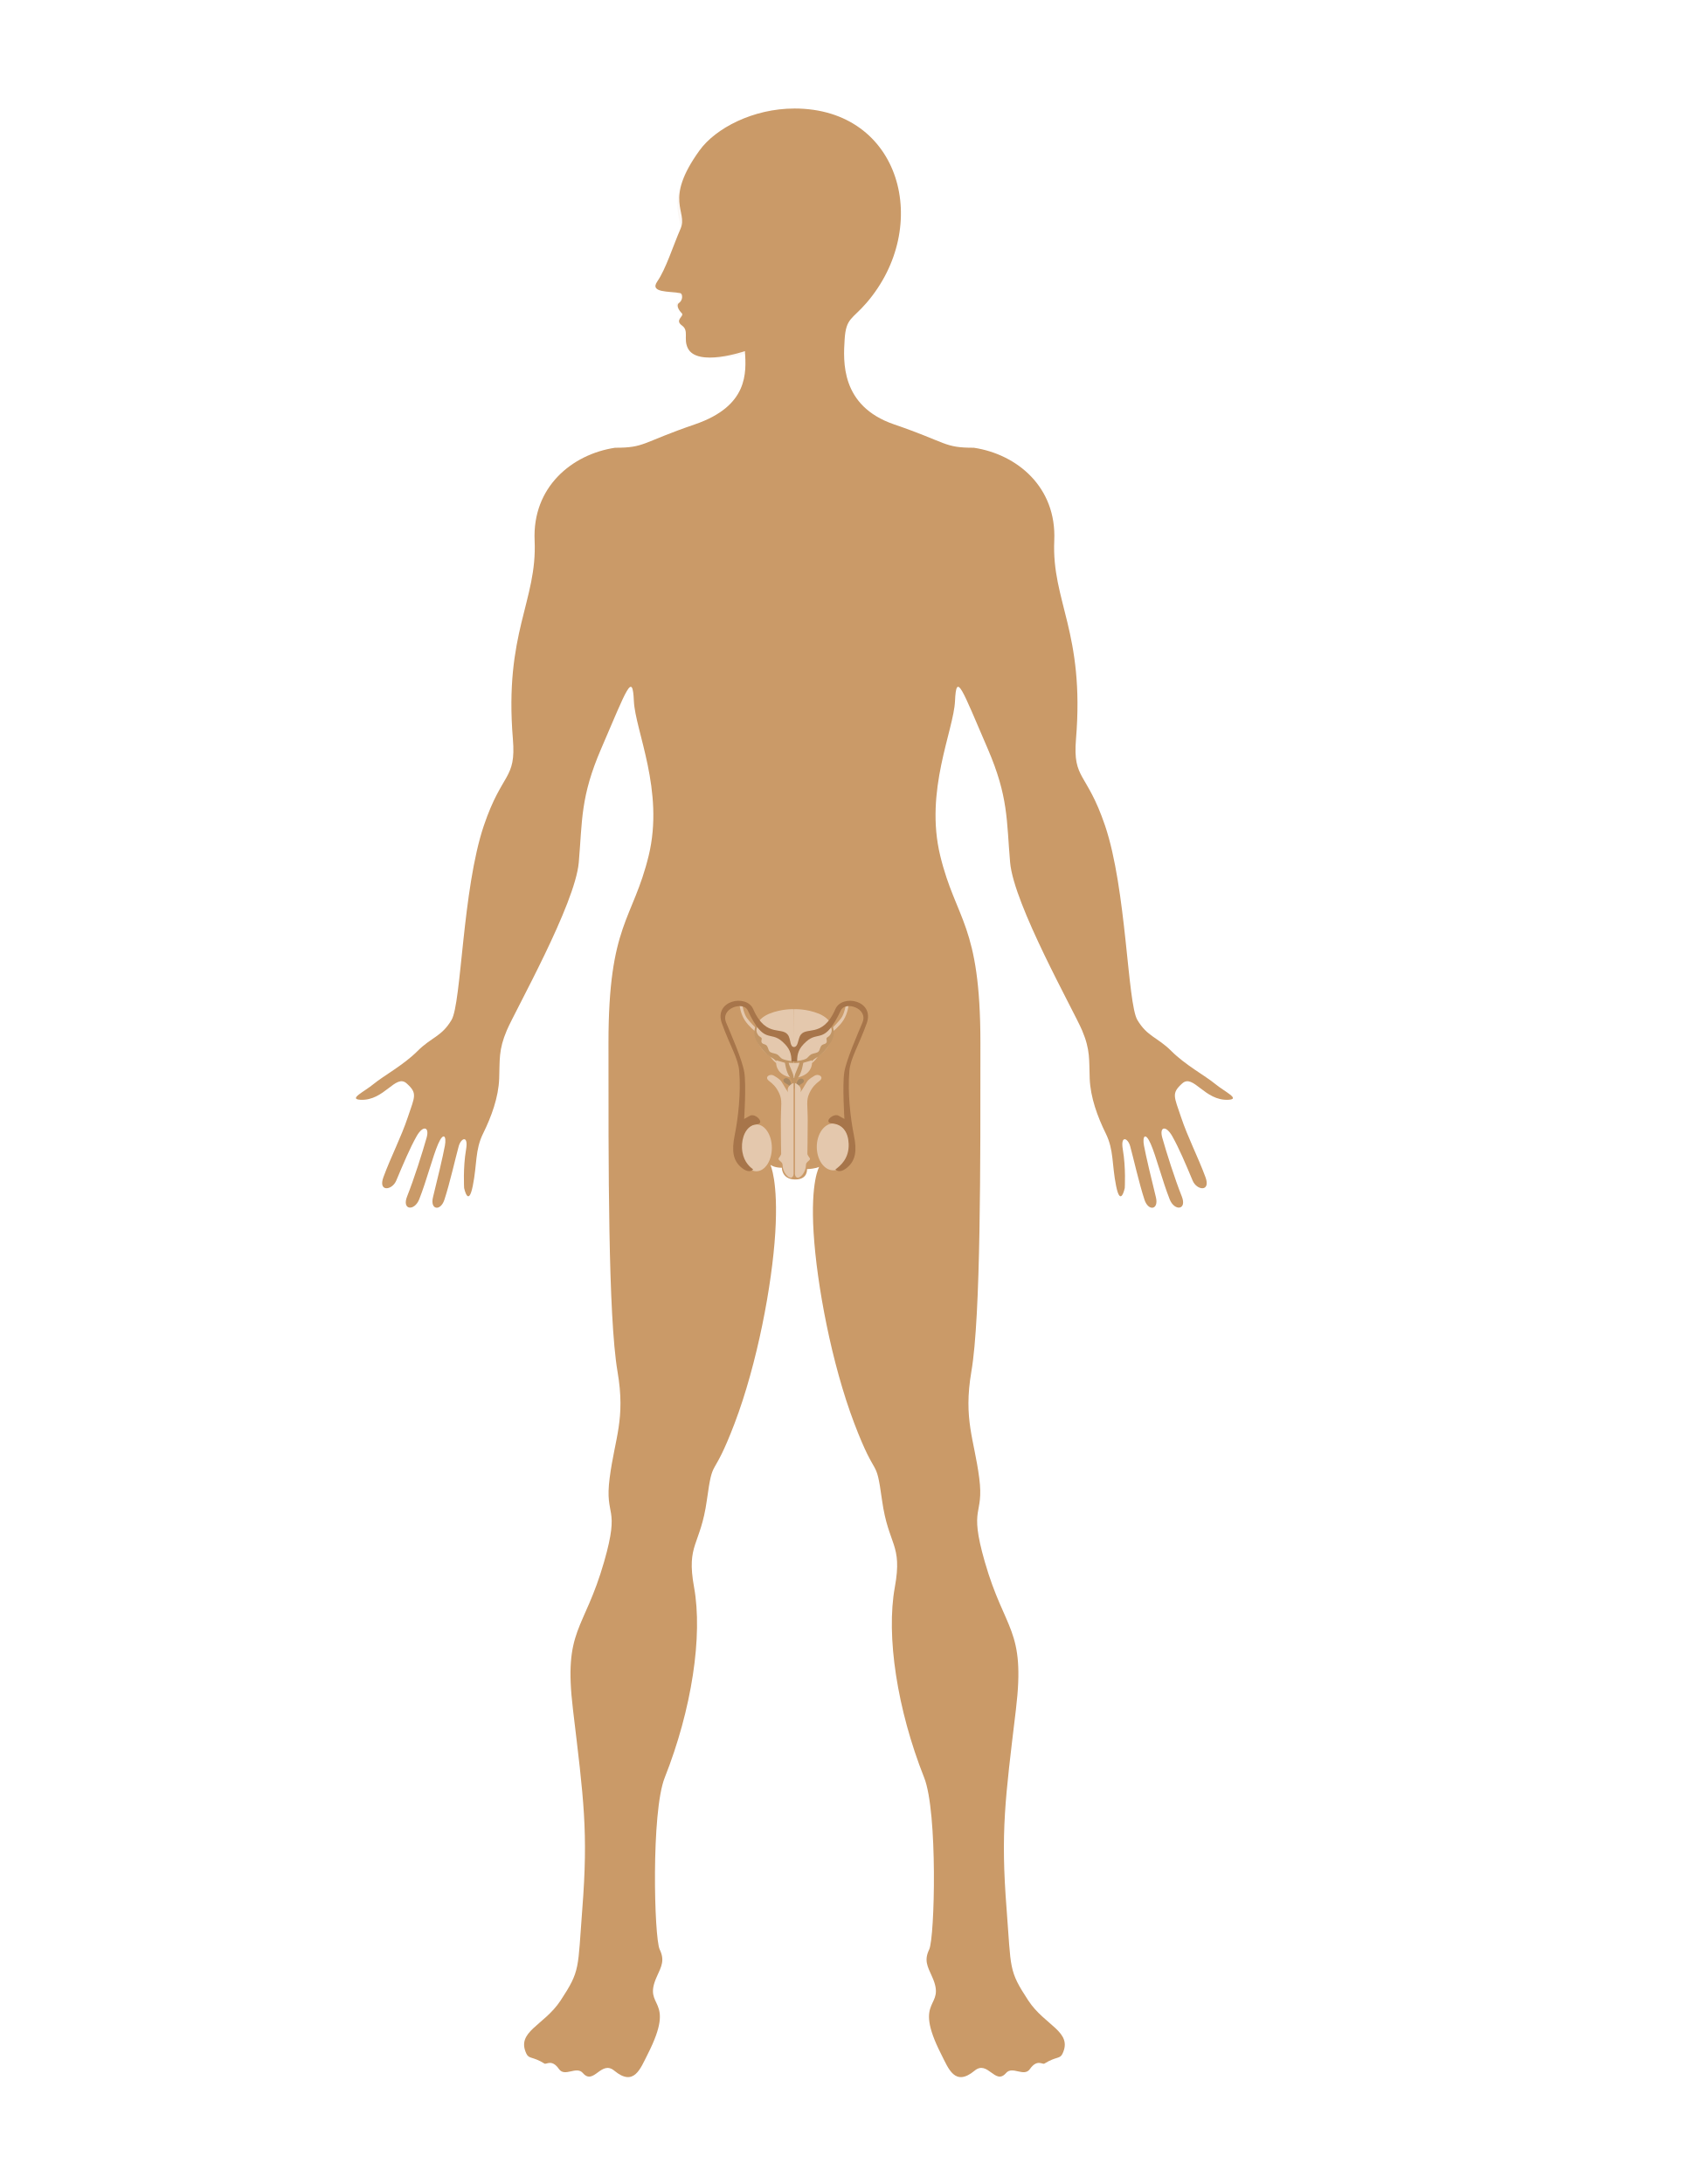
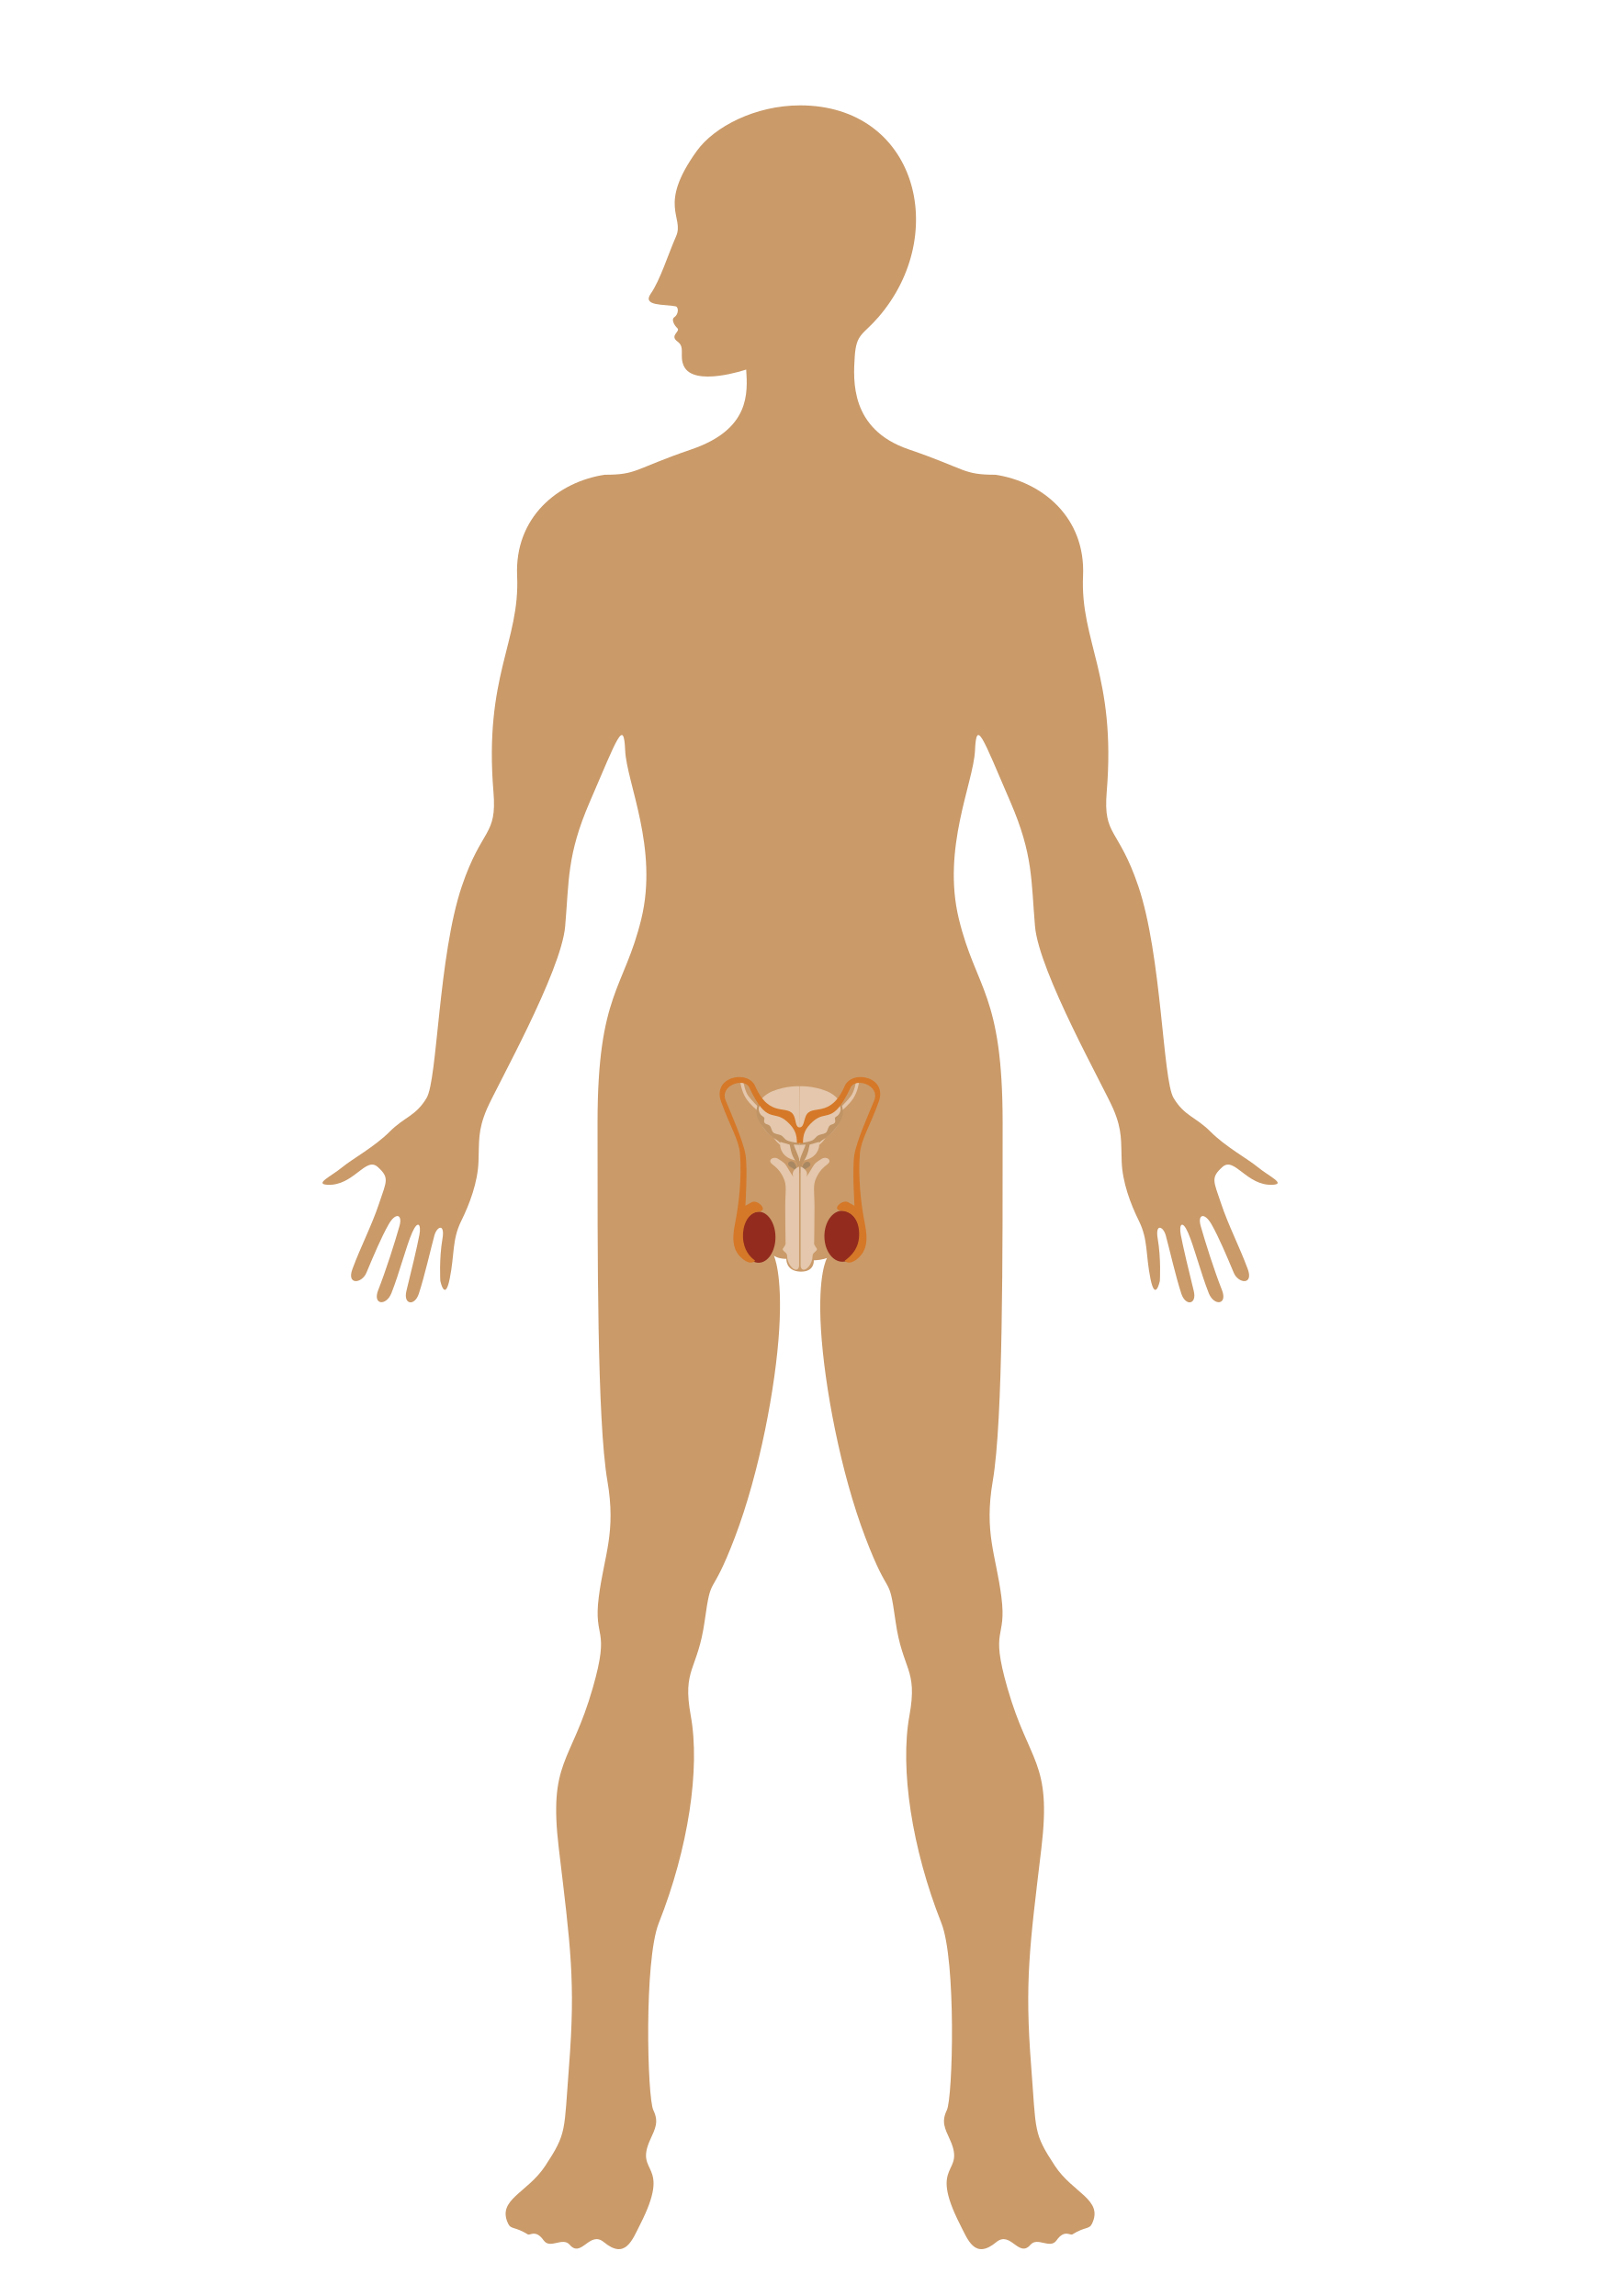
- <svg xmlns="http://www.w3.org/2000/svg" viewBox="0 0 612 792">
+ <svg xmlns="http://www.w3.org/2000/svg" id="Layer_2" data-name="Layer 2" viewBox="0 0 1582.5 2238.11">
  <defs>
    <style>
      .cls-1 {
-         fill: #a7754a;
+         fill: #ca9a69;
      }

      .cls-2 {
-         fill: #c19565;
+         fill: #a88863;
      }

      .cls-3 {
-         fill: #ca9a68;
+         fill: #d57828;
      }

      .cls-4 {
-         fill: #a88863;
+         fill: #932c1e;
      }

      .cls-5 {
-         fill: #e4c8ad;
+         fill: #c09465;
      }

      .cls-6 {
-         opacity: .07;
-       }
- 
-       .cls-7 {
-         fill: #cd9b6a;
+         fill: #e4c7ac;
      }
    </style>
  </defs>
-   <g id="Layer_2" data-name="Layer 2">
-     <g id="SideHead" class="cls-6">
-       <path id="LowerLip" class="cls-7" d="M259.94,110.55h0c-6.14,2.5-12.76,2.86-12.76,2.86,0,0-3.07-2.38-1.6-3.69,2.33-.24,2.58,0,6.01.6,3.68.48,8.34.24,8.34.24Z" />
-       <path id="UpperLip" class="cls-7" d="M259.94,110.67c-.25,0-6.38,6.07-13.38,6.67-1.1-.95.61-3.81.61-3.81,0,0,6.63-.48,12.76-2.86h0Z" />
-       <path id="HeadBAse" class="cls-7" d="M304.86,104.72s-1.35,1.07-1.72,1.55c-1.35,1.43-2.21,3.21-3.68,3.81-1.47.48-2.09,0-2.09,0,0,0-1.1,4.05-2.7,7.03-1.23,2.14-5.77,4.52-7.98,5.48-15.95,7.03-27,8.1-32.64,6.79-7.73-1.79-4.66-8.93-5.03-9.53-.49-.83-1.1-1.31-2.45-2.38,6.99-.6,13.25-6.55,13.38-6.67h0s-4.66.36-8.34-.24c-3.44-.48-3.68-.95-6.01-.6,1.35-1.31,1.84-1.19,1.35-2.62-.37-.95-6.26-1.19-8.1-2.5s1.84-4.76,3.8-8.22c2.45-4.29,4.05-9.41,4.17-12.14.37-4.88-3.68-9.41,1.35-21.08,3.93-9.17,11.17-14.41,11.17-14.41,0,0,13.13-11.43,32.64-9.41,9.69,1.07,18.9,3.57,25.65,16.91,5.52,10.72,4.42,23.93-.25,34.53-3.19,7.5-8.96,10.6-12.89,13.81h.25l.12-.12Z" />
-     </g>
-     <path class="cls-3" d="M288.06,39.35c38.75,0,50.01,42.83,26.09,70.53-5.15,5.97-7.4,5.4-7.89,13.2s-1.58,24.13,17.91,30.81,17.99,8.48,28.95,8.48c15.65,2.37,30.02,14.25,29.15,33.66-.99,21.99,11.07,33.25,7.88,71.98-1.22,14.83,3.88,11.75,10.53,31.38,7.81,23.07,8.1,64.41,11.72,70.49,3.62,6.08,7.26,6.2,12.33,11.27s12.32,8.98,15.83,11.88,9.37,5.54,4.87,5.79c-8.67.48-12.74-9.54-16.75-5.94s-2.96,4.69-.46,12.18,6.07,14.25,8.87,21.81c2.02,5.46-3.14,4.87-4.65,1.25-2.6-6.22-4.95-11.76-7.34-16.01s-4.78-3.49-3.67.45c1.51,5.35,4.5,14.81,7.07,21.29,1.99,5.03-2.66,5.43-4.38,1.07-2.64-6.65-4.94-15.71-6.89-20.13s-3.06-2.75-2.43.64c.7,3.81,2.87,12.89,4.31,18.68,1.16,4.66-2.71,5.25-4.12.98-1.93-5.85-4.05-15.27-5.19-19.41-.83-3.03-3.59-4.17-2.67,1.18,1.15,6.67.7,13.98.7,13.98,0,0-1.53,7.18-3.13-.75s-.77-12.99-3.76-19.06-5.55-13.06-5.82-19.86.29-10.33-2.77-17.54-24.77-45.62-26.09-60.89c-1.32-15.28-.57-23.73-8.14-41.28-9.44-21.89-11.36-27.95-11.84-17.23s-11.09,32.5-5.37,56.05c5.71,23.55,14.58,24.69,14.58,67.88s.17,99.09-3.28,119.23c-2.97,17.34,1.06,24.64,2.86,38.64s-3.93,9.62,2,30.31c7.3,25.45,14.81,24.2,11.3,53.55-3.91,32.65-5.59,44.29-3.38,72.49,1.7,21.81.62,22.03,7.87,33.09,6,9.14,16.22,11.25,12.39,19.29-.95,2-2.23.89-6.55,3.57-.7.44-2.66-1.73-5.25,1.97-2.16,3.08-6.33-1.27-8.69,1.48-3.91,4.54-6.6-4.83-11.37-.88-7.16,5.92-9.43-.66-12.08-5.88-10.77-21.17,2.05-16.33-3.34-28.19-1.75-3.85-2.92-5.98-1.05-9.89,2.03-4.24,3.13-49.81-1.82-62.29-9.82-24.76-13.86-51.39-10.64-69.08,2.87-15.8-2.32-14.9-4.64-31.54-2.32-16.64-1.83-6.22-10.06-27.86-8.23-21.64-13.6-50.37-14.75-69.14s2.03-23.88,2.03-23.88c0,0-1.19.66-4.42.82,0,0,.37,3.87-4.43,3.75s-4.69-4.25-4.69-4.25c-2.87,0-4.17-1.07-4.17-1.07,0,0,2.93,5.86,1.78,24.63s-6.51,47.49-14.75,69.14-7.74,11.22-10.06,27.86-7.51,15.74-4.64,31.54c3.21,17.69-.82,44.31-10.64,69.08-4.95,12.48-3.85,58.05-1.82,62.29,1.87,3.91.7,6.04-1.05,9.89-5.39,11.87,7.43,7.02-3.34,28.19-2.66,5.22-4.92,11.8-12.08,5.88-4.77-3.94-7.46,5.42-11.37.88-2.37-2.75-6.54,1.6-8.69-1.48-2.59-3.71-4.55-1.54-5.25-1.97-4.33-2.69-5.6-1.58-6.55-3.57-3.83-8.05,6.38-10.15,12.39-19.29,7.25-11.05,6.17-11.28,7.87-33.09,2.2-28.2.52-39.84-3.38-72.49-3.51-29.35,4-28.09,11.3-53.55,5.93-20.69.12-15.72,2-30.31s5.82-21.3,2.86-38.64c-3.44-20.14-3.28-76.04-3.28-119.23s8.86-44.33,14.58-67.88-4.89-45.33-5.37-56.05-2.41-4.66-11.84,17.23c-7.57,17.55-6.82,26-8.14,41.28s-23.03,53.69-26.09,60.89-2.51,10.73-2.77,17.54-2.83,13.8-5.82,19.86-2.15,11.13-3.76,19.06-3.13.75-3.13.75c0,0-.45-7.31.7-13.98.92-5.35-1.83-4.21-2.67-1.18-1.14,4.14-3.26,13.56-5.19,19.41-1.4,4.26-5.28,3.68-4.12-.98,1.45-5.79,3.62-14.88,4.31-18.68.62-3.4-.49-5.07-2.43-.64s-4.25,13.48-6.89,20.13c-1.73,4.36-6.38,3.96-4.38-1.07,2.57-6.48,5.56-15.94,7.07-21.29,1.11-3.94-1.29-4.7-3.67-.45s-4.73,9.8-7.34,16.01c-1.52,3.62-6.67,4.21-4.65-1.25,2.79-7.56,6.36-14.31,8.87-21.81s3.55-8.58-.46-12.18-8.07,6.41-16.75,5.94c-4.5-.25,1.36-2.89,4.87-5.79s10.77-6.81,15.83-11.88,8.71-5.18,12.33-11.27,3.92-47.42,11.72-70.49c6.65-19.63,11.75-16.55,10.53-31.38-3.19-38.73,8.86-49.99,7.88-71.98-.87-19.4,13.51-31.28,29.15-33.66,10.96,0,9.46-1.8,28.95-8.48s18.65-18.76,18.16-26.56c0,0-17.48,5.97-20.77-1.19-1.58-3.44.54-6.22-2.05-8.09-2.9-2.1,1.1-3.38-.11-4.51-.93-.87-2.14-2.86-.99-3.65,1.49-1.02,1.45-3.4.42-3.61-3.65-.76-11.25.06-8.28-4.22,3.12-4.5,5.68-12.8,8.45-19.16s-6.27-10.08,6.86-28.34c5.81-8.08,19.49-15.2,34.41-15.2Z" />
-   </g>
-   <g id="Layer_3" data-name="Layer 3">
-     <path class="cls-4" d="M286.71,392.48c-1.01-2.98-4.07-.86-1.85.35,1.41.77,1.56,1.03,1.76,1.54s.59-.45.1-1.89Z" />
-     <path class="cls-4" d="M288.86,392.64c1.01-2.98,4.07-.86,1.85.35-1.41.77-1.56,1.03-1.76,1.54s-.59-.45-.1-1.89Z" />
-     <path class="cls-5" d="M285.1,390.26c-3.76-1.44-3.68-4.74-3.68-4.74,0,0-1.16-.93-1.82-1.95-.73-1.13-.87-2.49-.87-2.49h.48s.23,1.4.76,2.13,1.48,1.65,1.48,1.65c0,0,.19-1.48,2.28-2.37,2.22-.9,4.24-.78,4.24-.78l.05,9.16s-1.29.02-2.91-.6Z" />
-     <ellipse class="cls-5" cx="274.25" cy="416.25" rx="5.62" ry="8.5" />
-     <path class="cls-5" d="M281.8,384.25c-8.03-3.07-7.86-10.11-7.86-10.11,0,0-2.49-1.98-3.89-4.16-1.56-2.42-1.86-5.32-1.86-5.32h1.03s.48,2.99,1.62,4.54,3.15,3.51,3.15,3.51c0,0,.42-3.16,4.86-5.07,4.74-1.93,9.05-1.66,9.05-1.66l.12,19.56s-2.76.04-6.22-1.28Z" />
-     <path class="cls-2" d="M275.28,371.55c-1.18,1.29-1.24,2.35-.54,3.54s1.61.95,1.43,1.78-.21,1.47.91,1.79,1.21.92,1.59,1.97.97,1.1,2.27,1.43,1.35.79,2.29,1.65,4.77,1.2,4.77,1.2v.62s-2.03-.14-2.03-.14c0,0,0,.39.72,2s.97,2.4,1.13,3.15.07,4.32.07,4.32h-.69s.28-2.65-.29-3.45c-1.24-1.74-1.77-2.95-2.32-6l-2.72-.79s-3.28-1.19-5.77-4.45c-2.27-2.97-3-4.86-2.38-7.25s.83-2.54.83-2.54l.72,1.17Z" />
-     <path class="cls-5" d="M290.75,390.26c3.76-1.44,3.68-4.74,3.68-4.74,0,0,1.16-.93,1.82-1.95.73-1.13.87-2.49.87-2.49h-.48s-.23,1.4-.76,2.13-1.48,1.65-1.48,1.65c0,0-.19-1.48-2.28-2.37-2.22-.9-4.24-.78-4.24-.78l-.05,9.16s1.29.02,2.91-.6Z" />
-     <path class="cls-5" d="M294.06,384.25c8.03-3.07,7.86-10.11,7.86-10.11,0,0,2.49-1.98,3.89-4.16,1.56-2.42,1.86-5.32,1.86-5.32h-1.03s-.48,2.99-1.62,4.54-3.15,3.51-3.15,3.51c0,0-.42-3.16-4.86-5.07-4.74-1.93-9.05-1.66-9.05-1.66l-.12,19.56s2.76.04,6.22-1.28Z" />
-     <path class="cls-2" d="M300.58,371.55c1.18,1.29,1.24,2.35.54,3.54s-1.61.95-1.43,1.78.21,1.47-.91,1.79-1.21.92-1.59,1.97-.97,1.1-2.27,1.43-1.35.79-2.29,1.65-4.77,1.2-4.77,1.2v.62s2.03-.14,2.03-.14c0,0,0,.39-.72,2s-.97,2.4-1.13,3.15-.07,4.32-.07,4.32h.69s-.28-2.65.29-3.45c1.24-1.74,1.77-2.95,2.32-6l2.72-.79s3.28-1.19,5.77-4.45c2.27-2.97,3-4.86,2.38-7.25s-.83-2.54-.83-2.54l-.72,1.17Z" />
-     <ellipse class="cls-5" cx="302.16" cy="415.91" rx="6" ry="8.5" />
-     <path class="cls-1" d="M288.02,384.91l1.01.03c0-2.92.62-4.79,3.24-7.17,4.67-4.25,6.59,1.44,12.64-11.42,1.58-3.35,9.99-.8,7.81,4.46-1.65,3.99-5.86,13.47-6.59,18.06s.05,16.9.05,16.9l-2.03-1.13c-1.94-1.22-5.92,2.46-2.37,2.77,3.77.33,5.77,3.09,5.94,7.37.22,5.39-3.1,8.05-4.8,9.29,0,0,1.25,1.74,4.1-.54,3.25-2.6,3.74-6.22,2.61-11.78-1.27-6.27-2.32-15.41-1.65-23.41.39-4.62,3.28-8.91,6.28-17.24s-8.91-10.75-11.35-5.17c-4.86,11.13-11.07,5.7-12.94,9.98-.66,1.51-.7,3.77-2.07,3.77s-1.2-2.26-1.86-3.77c-1.87-4.28-8.08,1.15-12.94-9.98-2.44-5.59-14.36-3.16-11.35,5.17s5.89,12.62,6.28,17.24c.67,7.99-.38,17.14-1.65,23.41-1.12,5.56-.64,9.18,2.61,11.78,2.85,2.28,4.1.54,4.1.54-1.71-1.24-3.86-3.49-4.05-7.82-.16-3.64,1.43-8.17,5.19-8.5,3.55-.31-.43-4.33-2.37-3.1l-2.03,1.13s.78-12.32.05-16.9-4.93-14.07-6.59-18.06c-2.18-5.26,6.23-7.81,7.81-4.46,6.05,12.86,7.97,7.17,12.64,11.42,2.62,2.38,3.24,4.25,3.24,7.17l1.01-.03Z" />
-     <path class="cls-5" d="M287.73,425.78c-.07,1.33-1.14,1.81-2.34.6s-1.64-2.85-1.64-4.01-1.96-1.6-1.33-2.44.82-1.4.82-1.4c0,0-.12-6.99-.12-12.3s.64-7.18-.6-9.79c-1.1-2.31-2.16-3.28-3.78-4.55s.37-2.78,2.04-1.72c1.92,1.21,2.22,1.36,3.3,3.25s1.72,2.71,1.72,2.71c0,0-.58-1.15.27-2.18s1.67-1.18,1.67-1.18v33.02Z" />
-     <path class="cls-5" d="M288.26,425.78c.07,1.33,1.14,1.81,2.34.6s1.64-2.85,1.64-4.01,1.96-1.6,1.33-2.44-.82-1.4-.82-1.4c0,0,.12-6.99.12-12.3s-.64-7.18.6-9.79c1.1-2.31,2.16-3.28,3.78-4.55s-.37-2.78-2.04-1.72c-1.92,1.21-2.22,1.36-3.3,3.25s-1.72,2.71-1.72,2.71c0,0,.58-1.15-.27-2.18s-1.67-1.18-1.67-1.18v33.02Z" />
+   <path class="cls-1" d="M779.76,102.71c113.42,0,146.4,125.37,76.37,206.45-15.09,17.47-21.65,15.8-23.09,38.63-1.44,22.83-4.62,70.64,52.44,90.18,57.06,19.54,52.67,24.81,84.75,24.81,45.81,6.94,87.89,41.72,85.34,98.52-2.89,64.37,32.4,97.34,23.06,210.71-3.58,43.42,11.36,34.39,30.81,91.86,22.86,67.53,23.72,188.54,34.32,206.35,10.6,17.81,21.26,18.14,36.1,32.98,14.84,14.84,36.07,26.3,46.35,34.76,10.28,8.47,27.44,16.21,14.26,16.94-25.39,1.39-37.29-27.93-49.02-17.38-11.73,10.55-8.67,13.72-1.34,35.65,7.33,21.93,17.78,41.71,25.96,63.83,5.91,15.99-9.18,14.27-13.62,3.67-7.62-18.2-14.5-34.43-21.48-46.88-6.97-12.45-14-10.23-10.74,1.31,4.42,15.67,13.18,43.37,20.69,62.33,5.84,14.74-7.78,15.9-12.83,3.14-7.72-19.48-14.47-45.98-20.17-58.93-5.7-12.95-8.95-8.06-7.13,1.88,2.04,11.15,8.39,37.74,12.63,54.69,3.41,13.64-7.94,15.36-12.05,2.88-5.64-17.13-11.85-44.71-15.19-56.83-2.44-8.88-10.51-12.21-7.81,3.44,3.37,19.53,2.05,40.93,2.05,40.93,0,0-4.47,21.01-9.17-2.2-4.7-23.21-2.26-38.03-11-55.79-8.74-17.75-16.24-38.22-17.02-58.14-.79-19.92.84-30.23-8.12-51.33-8.96-21.1-72.52-133.54-76.37-178.26-3.85-44.72-1.67-69.47-23.82-120.84-27.62-64.07-33.27-81.82-34.67-50.44-1.41,31.38-32.46,95.15-15.73,164.09,16.73,68.94,42.67,72.28,42.67,198.71s.49,290.08-9.59,349.03c-8.69,50.77,3.09,72.13,8.37,113.12,5.5,42.71-11.52,28.17,5.85,88.73,21.37,74.51,43.37,70.84,33.09,156.75-11.44,95.59-16.35,129.66-9.9,212.21,4.99,63.83,1.81,64.5,23.05,96.85,17.57,26.77,47.48,32.92,36.26,56.48-2.78,5.84-6.52,2.59-19.18,10.46-2.06,1.28-7.8-5.07-15.38,5.78-6.31,9.03-18.52-3.71-25.45,4.34-11.44,13.29-19.32-14.13-33.29-2.58-20.96,17.33-27.59-1.94-35.36-17.22-31.52-61.98,6.01-47.79-9.77-82.53-5.11-11.26-8.54-17.5-3.07-28.94,5.94-12.42,9.16-145.81-5.32-182.34-28.74-72.49-40.56-150.44-31.15-202.21,8.4-46.26-6.8-43.61-13.59-92.33-6.8-48.71-5.35-18.2-29.45-81.55-24.11-63.35-39.8-147.44-43.17-202.38-3.36-54.94,5.93-69.91,5.93-69.91,0,0-3.47,1.92-12.94,2.41,0,0,1.09,11.33-12.96,10.97-14.55-.38-13.74-12.43-13.74-12.43-8.39,0-12.2-3.14-12.2-3.14,0,0,8.56,17.16,5.2,72.1-3.36,54.94-19.06,139.03-43.17,202.38-24.11,63.35-22.66,32.84-29.45,81.55-6.8,48.71-22,46.07-13.59,92.33,9.41,51.78-2.41,129.72-31.15,202.21-14.48,36.53-11.26,169.92-5.32,182.34,5.47,11.44,2.04,17.69-3.07,28.94-15.78,34.74,21.75,20.55-9.77,82.53-7.77,15.29-14.4,34.55-35.36,17.22-13.97-11.55-21.85,15.87-33.29,2.58-6.93-8.05-19.14,4.69-25.45-4.34-7.58-10.85-13.32-4.5-15.38-5.78-12.67-7.87-16.4-4.62-19.18-10.46-11.22-23.56,18.69-29.71,36.26-56.48,21.24-32.35,18.06-33.02,23.05-96.85,6.45-82.54,1.54-116.62-9.9-212.21-10.28-85.91,11.71-82.24,33.09-156.75,17.37-60.56.36-46.02,5.85-88.73,5.27-40.99,17.05-62.35,8.37-113.12-10.08-58.95-9.59-222.59-9.59-349.03s25.94-129.77,42.67-198.71c16.73-68.94-14.33-132.71-15.73-164.09-1.41-31.38-7.05-13.63-34.67,50.44-22.15,51.37-19.96,76.12-23.82,120.84-3.85,44.72-67.42,157.16-76.37,178.26-8.96,21.1-7.33,31.41-8.12,51.33s-8.28,40.39-17.02,58.14c-8.74,17.75-6.3,32.57-11,55.79-4.7,23.21-9.17,2.2-9.17,2.2,0,0-1.32-21.39,2.05-40.93,2.7-15.65-5.37-12.32-7.81-3.44-3.34,12.12-9.55,39.7-15.19,56.83-4.1,12.48-15.46,10.76-12.05-2.88,4.23-16.95,10.58-43.55,12.63-54.69,1.82-9.94-1.43-14.83-7.13-1.88s-12.45,39.45-20.17,58.93c-5.06,12.76-18.67,11.59-12.83-3.14,7.51-18.97,16.27-46.67,20.69-62.33,3.26-11.54-3.77-13.76-10.74-1.31s-13.86,28.68-21.48,46.88c-4.44,10.6-19.53,12.32-13.62-3.67,8.18-22.12,18.63-41.9,25.96-63.83,7.33-21.93,10.39-25.11-1.34-35.65s-23.63,18.78-49.02,17.38c-13.18-.72,3.98-8.47,14.26-16.94s31.51-19.93,46.35-34.76c14.84-14.84,25.5-15.17,36.1-32.98s11.46-138.82,34.32-206.35c19.46-57.48,34.39-48.44,30.81-91.86-9.34-113.37,25.95-146.34,23.06-210.71-2.55-56.8,39.53-91.58,85.34-98.52,32.08,0,27.69-5.28,84.75-24.81,57.06-19.54,54.61-54.91,53.17-77.74,0,0-51.17,17.48-60.81-3.49-4.62-10.06,1.57-18.2-6-23.68-8.48-6.15,3.23-9.89-.32-13.19-2.73-2.54-6.27-8.37-2.89-10.68,4.36-2.99,4.24-9.95,1.23-10.58-10.68-2.23-32.92.16-24.23-12.34,9.15-13.17,16.63-37.47,24.74-56.09,8.19-18.79-18.35-29.5,20.08-82.97,17-23.65,57.04-44.49,100.75-44.49Z" />
+   <g id="Reproductive">
+     <path class="cls-2" d="M775.8,1136.45c-2.97-8.73-11.92-2.51-5.43,1.02,4.13,2.24,4.58,3.02,5.14,4.52s1.72-1.31.28-5.54Z" />
+     <path class="cls-2" d="M782.1,1136.92c2.97-8.73,11.92-2.51,5.43,1.02-4.13,2.24-4.58,3.02-5.14,4.52s-1.72-1.31-.28-5.54Z" />
+     <path class="cls-6" d="M771.1,1129.95c-11.01-4.21-10.78-13.87-10.78-13.87,0,0-3.41-2.72-5.34-5.71-2.14-3.32-2.55-7.29-2.55-7.29h1.41s.66,4.11,2.23,6.22c1.57,2.12,4.32,4.82,4.32,4.82,0,0,.57-4.33,6.67-6.95,6.5-2.65,12.41-2.28,12.41-2.28l.16,26.82s-3.78.06-8.53-1.76Z" />
+     <ellipse class="cls-4" cx="739.33" cy="1206.03" rx="16.47" ry="24.88" />
+     <path class="cls-6" d="M761.42,1112.36c-23.5-8.98-23-29.61-23-29.61,0,0-7.28-5.81-11.39-12.19-4.56-7.08-5.45-15.57-5.45-15.57h3.01s1.41,8.76,4.75,13.29,9.22,10.28,9.22,10.28c0,0,1.22-9.25,14.23-14.84,13.87-5.65,26.49-4.86,26.49-4.86l.34,57.26s-8.07.12-18.21-3.75Z" />
+     <path class="cls-5" d="M742.35,1075.19c-3.45,3.78-3.64,6.89-1.58,10.36,2.07,3.47,4.7,2.78,4.2,5.2s-.63,4.29,2.67,5.24c3.3.95,3.54,2.7,4.66,5.76s2.83,3.22,6.65,4.19c3.83.97,3.96,2.31,6.71,4.82s13.97,3.52,13.97,3.52v1.82s-5.95-.42-5.95-.42c0,0,0,1.13,2.1,5.85,2.1,4.72,2.85,7.03,3.31,9.22.46,2.19.2,12.66.2,12.66l-2.01.03s.82-7.78-.84-10.11c-3.63-5.1-5.19-8.62-6.78-17.57l-7.98-2.3s-9.59-3.5-16.89-13.04c-6.64-8.69-8.78-14.22-6.97-21.21s2.42-7.45,2.42-7.45l2.1,3.43Z" />
+     <path class="cls-6" d="M787.64,1129.95c11.01-4.21,10.78-13.87,10.78-13.87,0,0,3.41-2.72,5.34-5.71,2.14-3.32,2.55-7.29,2.55-7.29h-1.41s-.66,4.11-2.23,6.22c-1.57,2.12-4.32,4.82-4.32,4.82,0,0-.57-4.33-6.67-6.95-6.5-2.65-12.41-2.28-12.41-2.28l-.16,26.82s3.78.06,8.53-1.76Z" />
+     <path class="cls-6" d="M797.33,1112.36c23.5-8.98,23-29.61,23-29.61,0,0,7.28-5.81,11.39-12.19,4.56-7.08,5.45-15.57,5.45-15.57h-3.01s-1.41,8.76-4.75,13.29c-3.34,4.52-9.22,10.28-9.22,10.28,0,0-1.22-9.25-14.23-14.84-13.87-5.65-26.49-4.86-26.49-4.86l-.34,57.26s8.07.12,18.21-3.75Z" />
+     <path class="cls-5" d="M816.4,1075.19c3.45,3.78,3.64,6.89,1.58,10.36s-4.7,2.78-4.2,5.2c.5,2.42.63,4.29-2.67,5.24s-3.54,2.7-4.66,5.76c-1.12,3.06-2.83,3.22-6.65,4.19-3.83.97-3.96,2.31-6.71,4.82-2.75,2.52-13.97,3.52-13.97,3.52v1.82s5.95-.42,5.95-.42c0,0,0,1.13-2.1,5.85-2.1,4.72-2.85,7.03-3.31,9.22-.46,2.19-.2,12.66-.2,12.66l2.01.03s-.82-7.78.84-10.11c3.63-5.1,5.19-8.62,6.78-17.57l7.98-2.3s9.59-3.5,16.89-13.04c6.64-8.69,8.78-14.22,6.97-21.21-1.8-7-2.42-7.45-2.42-7.45l-2.1,3.43Z" />
+     <ellipse class="cls-4" cx="821.03" cy="1205.05" rx="17.56" ry="24.88" />
+     <path class="cls-3" d="M779.63,1114.29l2.95.08c0-8.56,1.81-14.01,9.48-20.99,13.68-12.45,19.29,4.22,37-33.43,4.62-9.81,29.24-2.35,22.86,13.06-4.84,11.67-17.15,39.44-19.28,52.86-2.13,13.42.16,49.48.16,49.48l-5.93-3.3c-5.68-3.58-17.32,7.2-6.94,8.1,11.03.96,16.89,9.04,17.4,21.57.65,15.79-9.06,23.56-14.06,27.18,0,0,3.65,5.1,11.99-1.57,9.52-7.62,10.94-18.22,7.65-34.5-3.71-18.34-6.79-45.12-4.82-68.52,1.14-13.53,9.59-26.08,18.39-50.47,8.8-24.38-26.09-31.48-33.23-15.13-14.22,32.58-32.4,16.68-37.87,29.21-1.93,4.41-2.04,11.04-6.06,11.04s-3.52-6.63-5.44-11.04c-5.47-12.53-23.66,3.37-37.87-29.21-7.13-16.35-42.03-9.25-33.23,15.13,8.8,24.38,17.25,36.93,18.39,50.47,1.97,23.4-1.11,50.18-4.82,68.52-3.29,16.28-1.87,26.88,7.65,34.5,8.34,6.67,11.99,1.57,11.99,1.57-4.99-3.62-11.29-10.21-11.86-22.89-.48-10.65,4.18-23.92,15.21-24.88,10.39-.9-1.26-12.66-6.94-9.08l-5.93,3.3s2.29-36.06.16-49.48-14.44-41.2-19.28-52.86c-6.39-15.41,18.24-22.87,22.86-13.06,17.72,37.64,23.32,20.98,37,33.43,7.67,6.98,9.48,12.43,9.48,20.99,0,0,2.95-.08,2.95-.08Z" />
+     <path class="cls-6" d="M778.8,1233.94c-.2,3.89-3.33,5.3-6.86,1.77-3.53-3.53-4.81-8.35-4.81-11.75s-5.73-4.7-3.89-7.15,2.41-4.1,2.41-4.1c0,0-.35-20.47-.35-36.02s1.88-21.02-1.77-28.66c-3.23-6.77-6.33-9.59-11.07-13.33-4.74-3.74,1.08-8.13,5.99-5.03,5.62,3.55,6.49,3.99,9.67,9.51s5.05,7.93,5.05,7.93c0,0-1.7-3.37.78-6.37s4.88-3.47,4.88-3.47v96.66Z" />
+     <path class="cls-6" d="M780.33,1233.94c.2,3.89,3.33,5.3,6.86,1.77,3.53-3.53,4.81-8.35,4.81-11.75s5.73-4.7,3.89-7.15c-1.84-2.45-2.41-4.1-2.41-4.1,0,0,.35-20.47.35-36.02s-1.88-21.02,1.77-28.66c3.23-6.77,6.33-9.59,11.07-13.33,4.74-3.74-1.08-8.13-5.99-5.03-5.62,3.55-6.49,3.99-9.67,9.51-3.18,5.52-5.05,7.93-5.05,7.93,0,0,1.7-3.37-.78-6.37s-4.88-3.47-4.88-3.47v96.66Z" />
  </g>
</svg>
